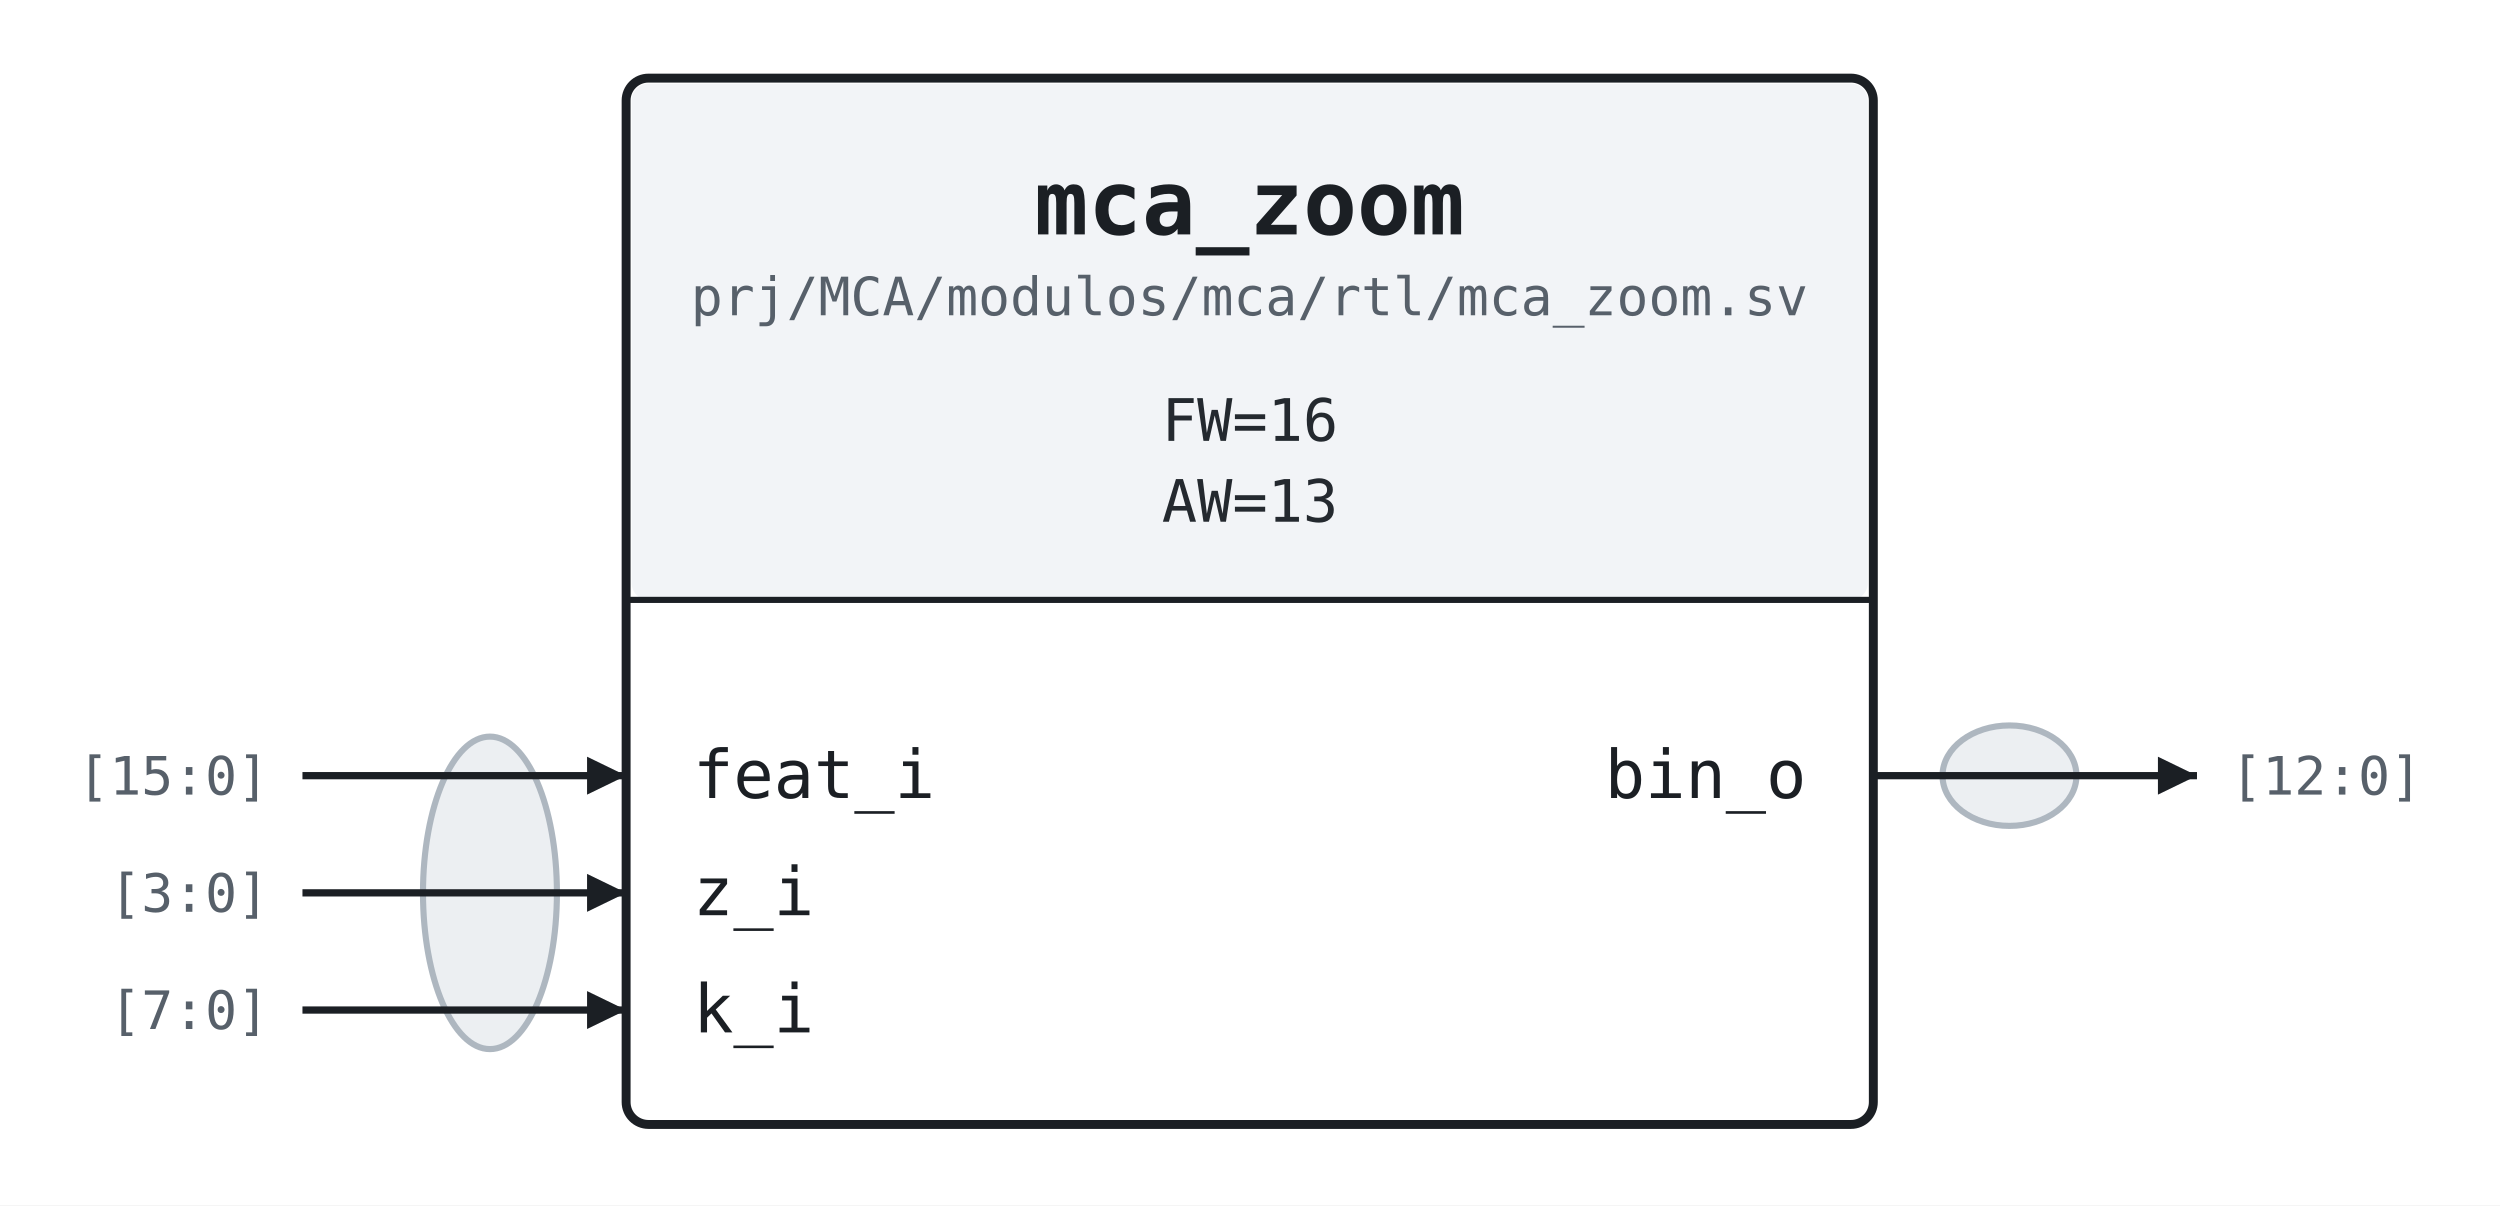
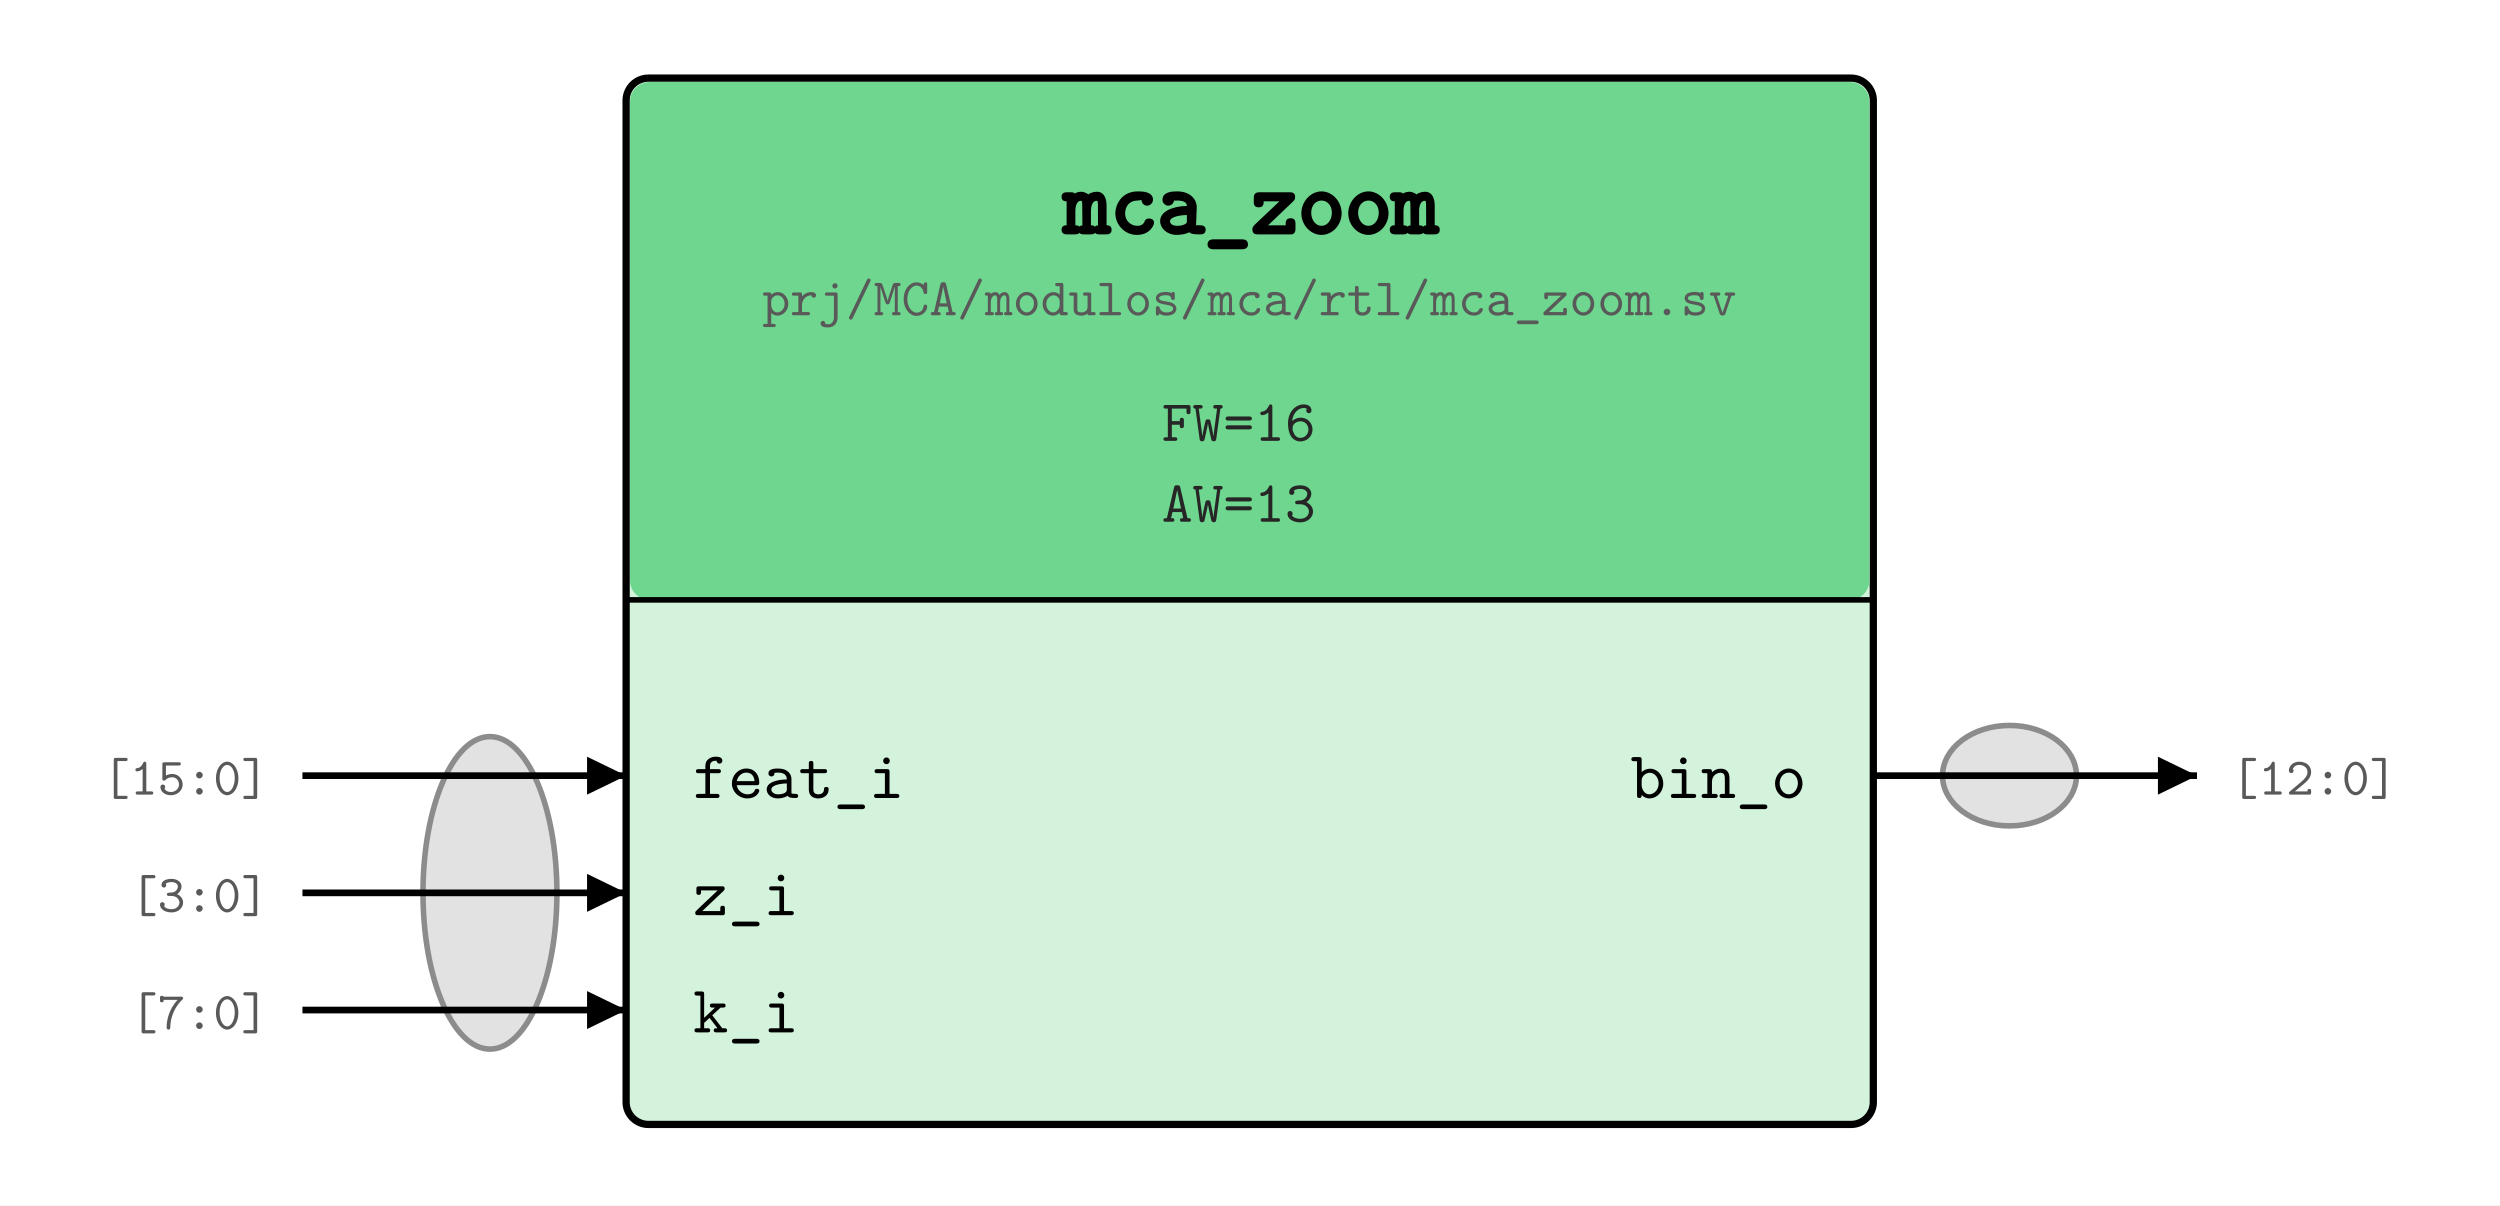
- <svg xmlns="http://www.w3.org/2000/svg" width="448" height="216" viewBox="0 0 448 216" font-family="ui-monospace,SFMono-Regular,Menlo,Consolas,monospace">
+ <svg xmlns="http://www.w3.org/2000/svg" width="448" height="216" viewBox="0 0 448 216" font-family="&quot;Latin Modern Mono&quot;,&quot;CMU Typewriter Text&quot;,ui-monospace,SFMono-Regular,Menlo,Consolas,monospace">
  <style>
-   .bg{fill:#ffffff}            .box{fill:#ffffff;stroke:#1b1f24;stroke-width:1.6}
-   .hdr{fill:#f2f4f7;stroke:none}
-   .rule{stroke:#1b1f24;stroke-width:1.1}
-   .sep{stroke:#c3cad1;stroke-width:0.9;stroke-dasharray:4 4}
-   .pin{stroke:#1b1f24;stroke-width:1.3;fill:none}
-   .arr{fill:#1b1f24;stroke:none}
-   .nm{fill:#1b1f24}            .wd{fill:#57606a}
-   .gp{fill:#0b6bcb;font-style:italic}
-   .ti{fill:#1b1f24;font-weight:700} .sb{fill:#57606a} .pr{fill:#24292f}
+   .bg{fill:#ffffff}            .box{stroke:#000000;stroke-width:1.3}
+   .hdr{stroke:none}
+   .rule{stroke:#000000;stroke-width:1.0}
+   .sep{stroke:#8c8c8c;stroke-width:0.9;stroke-dasharray:4 3}
+   .pin{stroke:#000000;stroke-width:1.2;fill:none}
+   .arr{fill:#000000;stroke:none}
+   .nm{fill:#000000}            .wd{fill:#595959}
+   .gp{fill:#4d4d4d;font-style:italic;font-family:"Latin Modern Roman","CMU Serif","Computer Modern Serif",Georgia,serif}
+   .ti{fill:#000000;font-weight:700} .sb{fill:#595959} .pr{fill:#262626}
+   .lg{fill:#4d4d4d;font-family:"Latin Modern Roman","CMU Serif","Computer Modern Serif",Georgia,serif}
  /* Tintes planos y no fill-opacity: hay renderers de SVG a PNG que ignoran la
     opacidad y dejan la elipse maciza, tapando los cables que abarca. */
-   .brc{fill:none;stroke:#8c959f;stroke-width:1.2}
-   .bus {fill:#eceff2;stroke:#aeb7c0;stroke-width:1.1}
-   .busm{fill:#dcebfb;stroke:#0b6bcb;stroke-width:1.3}
-   .buss{fill:#fbefd6;stroke:#bf8700;stroke-width:1.3}
-   .dotm{fill:#0b6bcb;stroke:none}
-   .dots{fill:#ffffff;stroke:#bf8700;stroke-width:1.6}
-   @media (prefers-color-scheme: dark){
-     .bg{fill:#0d1117}          .box{fill:#0d1117;stroke:#c9d1d9}
-     .hdr{fill:#161b22}         .rule{stroke:#c9d1d9}
-     .sep{stroke:#30363d}       .pin{stroke:#c9d1d9}
-     .arr{fill:#c9d1d9}         .nm{fill:#e6edf3} .wd{fill:#8b949e}
-     .gp{fill:#58a6ff}          .ti{fill:#e6edf3} .sb{fill:#8b949e} .pr{fill:#c9d1d9}
-     .brc{stroke:#6e7681}
-     .bus {fill:#21262d;stroke:#6e7681}
-     .busm{fill:#10243e;stroke:#58a6ff}
-     .buss{fill:#2b2008;stroke:#d29922}
-     .dotm{fill:#58a6ff}        .dots{fill:#0d1117;stroke:#d29922}
-   }
+   .brc{fill:none;stroke:#8c8c8c;stroke-width:1.2}
+   .bus {fill:#e2e2e2;stroke:#8c8c8c;stroke-width:1.0}
+   .busm{fill:#fdddbc;stroke:#000000;stroke-width:1.1}
+   .buss{fill:#f8c6c6;stroke:#000000;stroke-width:1.1}
+   .dotm{fill:#fccea0;stroke:#000000;stroke-width:1.1}
+   .dots{fill:#f08080;stroke:#000000;stroke-width:1.1}
</style>
  <rect class="bg" x="0" y="0" width="448" height="216" />
-   <rect class="box" x="112.2" y="14.0" width="223.5" height="187.5" rx="4" />
-   <rect class="hdr" x="113.2" y="15.0" width="221.5" height="92.5" rx="3" />
+   <rect class="box" x="112.2" y="14.0" width="223.5" height="187.5" rx="4" fill="#d4f3dd" />
+   <rect class="hdr" x="112.9" y="14.7" width="222.1" height="92.8" rx="3.5" fill="#6ed68e" />
  <text class="ti" x="223.9" y="42.0" font-size="16" text-anchor="middle">mca_zoom</text>
  <text class="sb" x="223.9" y="56.5" font-size="9.5" text-anchor="middle">prj/MCA/modulos/mca/rtl/mca_zoom.sv</text>
  <text class="pr" x="208.2" y="79.0" font-size="10.5">FW=16</text>
  <text class="pr" x="208.2" y="93.5" font-size="10.5">AW=13</text>
  <line class="rule" x1="112.2" y1="107.5" x2="335.7" y2="107.5" />
  <ellipse class="bus" cx="87.8" cy="160.0" rx="12.0" ry="28.0" />
  <ellipse class="bus" cx="360.1" cy="139.0" rx="12.0" ry="9.0" />
  <line class="pin" x1="54.2" y1="139.0" x2="112.2" y2="139.0" />
  <path class="arr" d="M105.2,135.6 L112.2,139.0 L105.2,142.4 Z" />
  <text class="wd" x="48.2" y="142.4" font-size="9.5" text-anchor="end">[15:0]</text>
  <text class="nm" x="124.2" y="143.0" font-size="12">feat_i</text>
  <line class="pin" x1="54.2" y1="160.0" x2="112.2" y2="160.0" />
  <path class="arr" d="M105.2,156.6 L112.2,160.0 L105.2,163.4 Z" />
  <text class="wd" x="48.2" y="163.4" font-size="9.5" text-anchor="end">[3:0]</text>
  <text class="nm" x="124.2" y="164.0" font-size="12">z_i</text>
  <line class="pin" x1="54.2" y1="181.0" x2="112.2" y2="181.0" />
  <path class="arr" d="M105.2,177.6 L112.2,181.0 L105.2,184.4 Z" />
  <text class="wd" x="48.2" y="184.4" font-size="9.5" text-anchor="end">[7:0]</text>
  <text class="nm" x="124.2" y="185.0" font-size="12">k_i</text>
  <line class="pin" x1="335.7" y1="139.0" x2="393.7" y2="139.0" />
  <path class="arr" d="M386.7,135.6 L393.7,139.0 L386.7,142.4 Z" />
  <text class="wd" x="399.7" y="142.4" font-size="9.5">[12:0]</text>
  <text class="nm" x="323.7" y="143.0" font-size="12" text-anchor="end">bin_o</text>
</svg>
